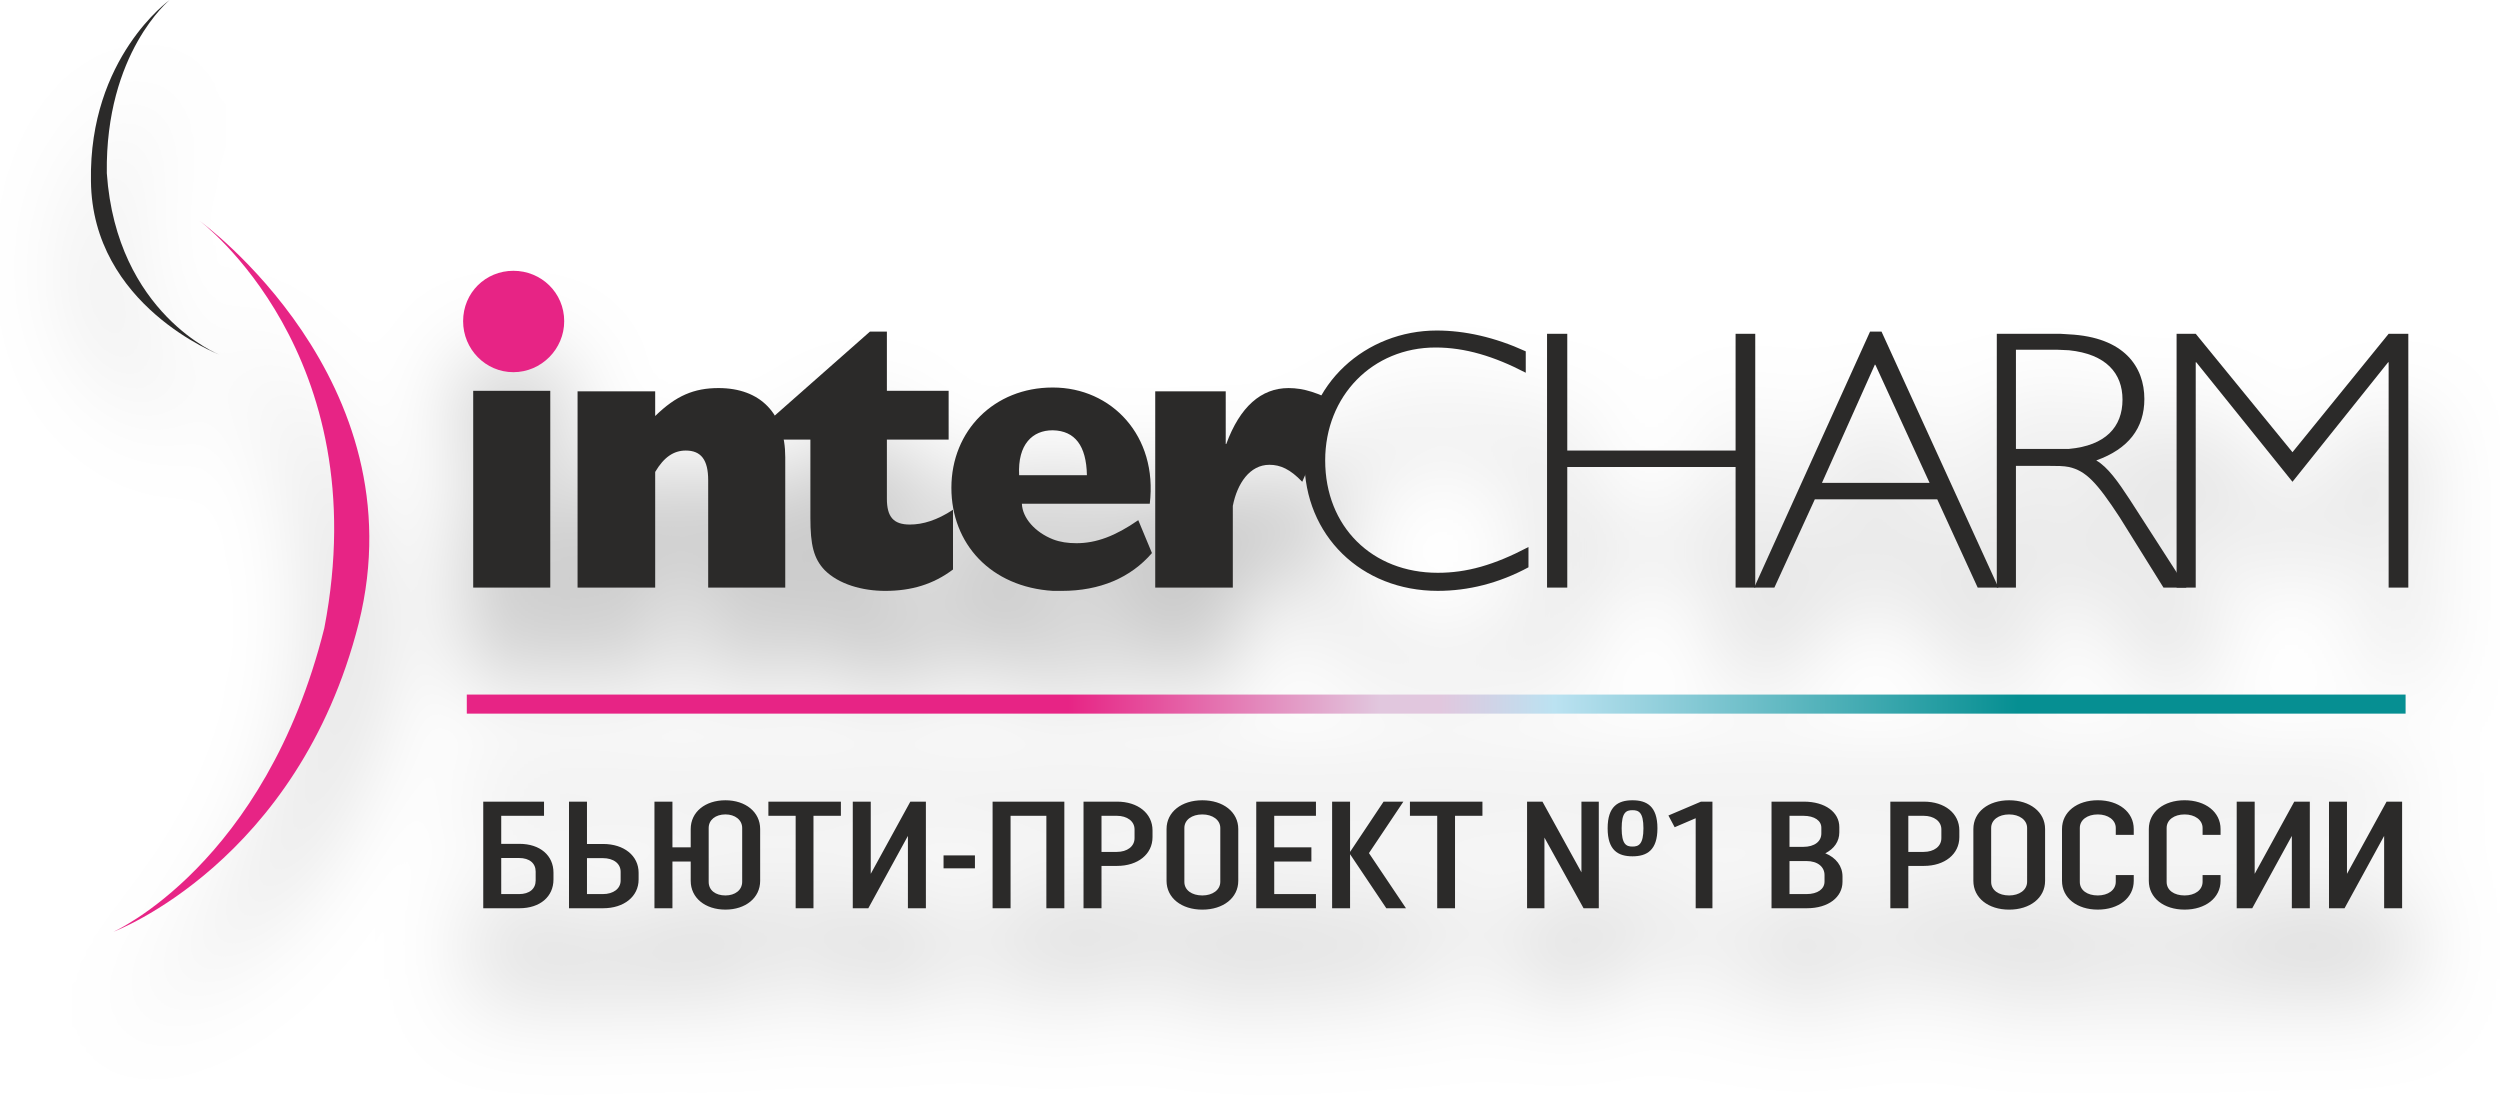
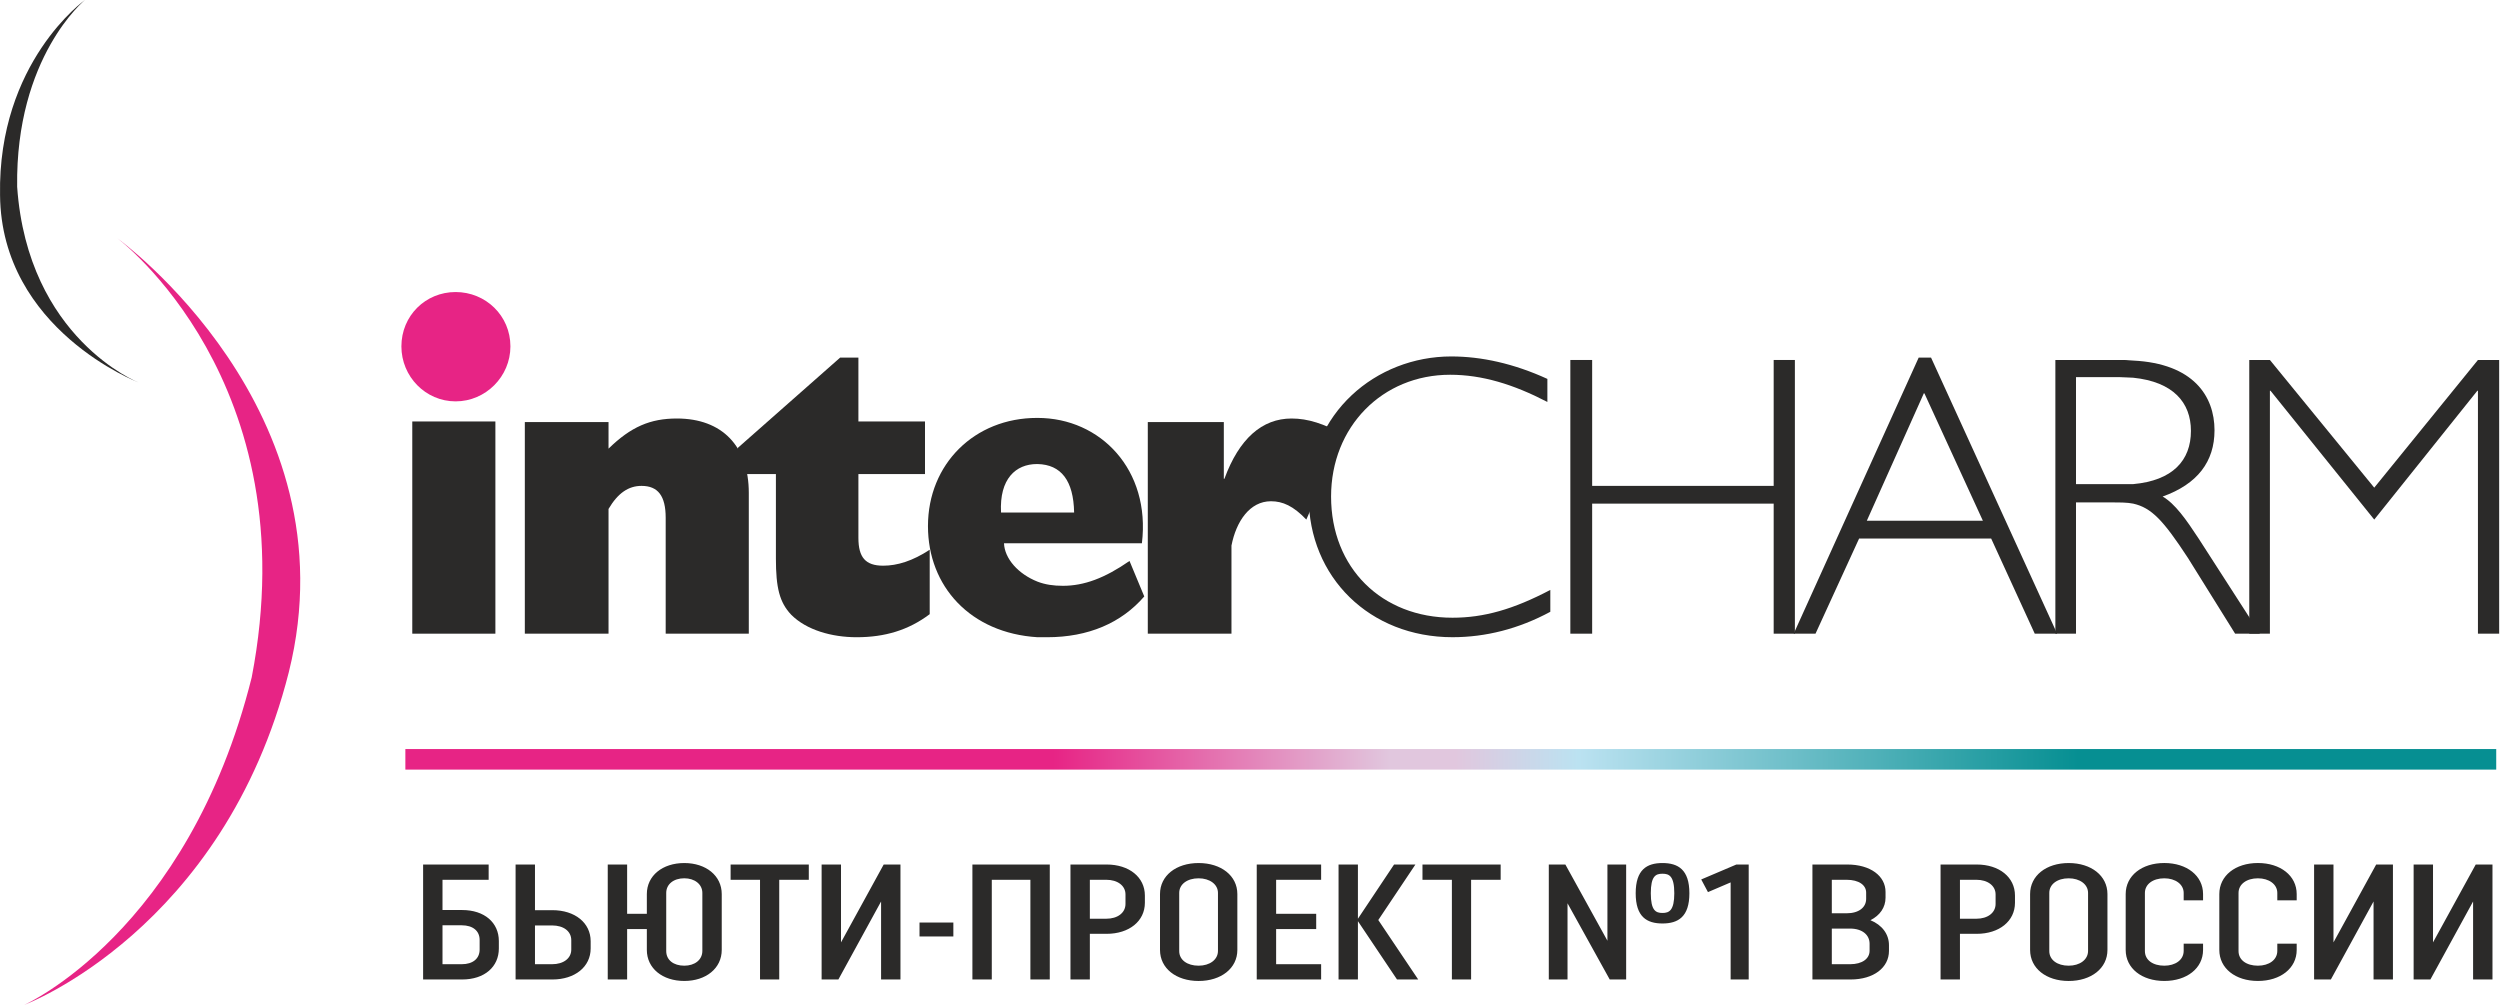
- <svg xmlns="http://www.w3.org/2000/svg" width="110" height="49" viewBox="0 0 110 49" fill="none">
-   <g filter="url(#filter0_d)">
-     <path d="M20.821 25.854H24.212V17.196H20.821V25.854Z" fill="#2B2A29" />
-     <path d="M24.825 14.133C24.825 15.363 23.815 16.376 22.589 16.376C21.363 16.376 20.377 15.363 20.377 14.133C20.377 12.88 21.363 11.915 22.589 11.915C23.815 11.915 24.825 12.88 24.825 14.133Z" fill="#E72485" />
-     <path d="M7.465 0C7.465 0 3.906 2.533 4.002 7.959C4.05 13.458 9.653 15.605 9.653 15.605C9.653 15.605 5.132 13.82 4.7 7.621C4.627 2.315 7.465 0 7.465 0V0Z" fill="#2B2A29" />
-     <path d="M4.988 41C4.988 41 13.115 37.962 15.784 27.422C18.453 16.713 8.787 9.72 8.787 9.72C8.787 9.72 16.602 15.556 14.269 27.639C11.672 38.034 4.988 41 4.988 41V41Z" fill="#E72485" />
-     <path d="M25.413 17.22H28.828V18.305C29.741 17.412 30.535 17.075 31.617 17.075C33.468 17.075 34.551 18.208 34.551 20.114V25.854H31.16V21.127C31.16 20.235 30.848 19.824 30.174 19.824C29.645 19.824 29.212 20.114 28.828 20.765V25.854H25.413V17.22Z" fill="#2B2A29" />
-     <path d="M41.932 25.058C41.067 25.709 40.105 25.999 38.951 25.999C37.941 25.999 36.907 25.709 36.282 25.082C35.801 24.575 35.657 23.973 35.657 22.791V19.342H34.094V18.281L38.277 14.591H39.023V17.196H41.74V19.342H39.023V21.946C39.023 22.742 39.312 23.08 40.033 23.08C40.61 23.08 41.235 22.887 41.932 22.429V25.058L41.932 25.058Z" fill="#2B2A29" />
-     <path d="M46.333 18.933C47.295 18.956 47.8 19.608 47.824 20.91H46.333V22.164H50.59C50.95 19.174 48.906 17.051 46.333 17.051V18.933ZM46.333 25.999V23.732C46.646 23.852 46.982 23.901 47.367 23.901C48.233 23.901 49.075 23.587 50.084 22.887L50.686 24.335C49.748 25.42 48.401 25.999 46.718 25.999H46.333ZM44.842 20.91C44.77 19.536 45.444 18.933 46.309 18.933H46.333V17.051H46.309C43.76 17.051 41.861 18.933 41.861 21.465C41.861 23.924 43.592 25.83 46.333 25.999V23.732C45.54 23.418 44.987 22.791 44.963 22.164H46.333V20.91H44.842Z" fill="#2B2A29" />
-     <path d="M53.932 17.22V19.535H53.956C54.557 17.895 55.495 17.075 56.697 17.075C57.37 17.075 58.02 17.292 58.813 17.726L57.298 21.199C56.769 20.644 56.336 20.451 55.855 20.451C54.99 20.451 54.437 21.271 54.244 22.26V25.854H50.83V17.22H53.932H53.932Z" fill="#2B2A29" />
-     <path d="M67.133 16.4C65.739 15.676 64.464 15.29 63.165 15.29C60.4 15.29 58.308 17.412 58.308 20.259C58.308 23.175 60.376 25.203 63.261 25.203C64.536 25.203 65.738 24.865 67.253 24.069V24.961C65.954 25.661 64.608 25.998 63.261 25.998C59.895 25.998 57.394 23.562 57.394 20.259C57.394 16.858 60.135 14.543 63.213 14.543C64.44 14.543 65.762 14.832 67.133 15.459V16.4L67.133 16.4Z" fill="#2B2A29" />
-     <path d="M77.231 25.854H76.366V20.548H68.96V25.854H68.07V14.687H68.96V19.824H76.366V14.687H77.231V25.854Z" fill="#2B2A29" />
-     <path d="M84.902 21.247H82.522V21.971H85.239L87.018 25.854H87.931L82.787 14.591H82.522V16.062L84.902 21.247ZM82.522 21.247H80.166L82.497 16.038L82.522 16.062V14.591H82.282L77.183 25.854H78.073L79.852 21.971H82.522V21.247H82.522Z" fill="#2B2A29" />
-     <path d="M91.034 15.411C92.668 15.579 93.39 16.424 93.39 17.581C93.39 18.787 92.645 19.607 91.034 19.752V20.548C91.779 20.716 92.26 21.223 93.269 22.766L95.193 25.854H96.203L93.703 21.971C93.197 21.199 92.741 20.548 92.235 20.259C93.655 19.752 94.352 18.835 94.352 17.557C94.352 16.159 93.486 14.832 91.033 14.711V15.411H91.034ZM88.701 15.387H90.48C90.674 15.387 90.866 15.411 91.034 15.411V14.711C90.913 14.711 90.793 14.687 90.649 14.687H87.859V25.854H88.701V20.499H90.168C90.504 20.499 90.793 20.499 91.034 20.548V19.752H88.701V15.387L88.701 15.387Z" fill="#2B2A29" />
-     <path d="M105.1 14.687H105.966V25.854H105.1V15.941H105.077L100.869 21.199L96.636 15.941H96.612V25.854H95.77V14.687H96.612L100.869 19.897L105.1 14.687Z" fill="#2B2A29" />
-     <path fill-rule="evenodd" clip-rule="evenodd" d="M22.852 39.963C23.77 39.963 24.353 39.447 24.353 38.697V38.395C24.353 37.645 23.77 37.129 22.852 37.129H22.054V35.895H23.937V35.272H21.263V39.963H22.852L22.852 39.963ZM22.838 37.752C23.3 37.752 23.569 37.986 23.569 38.348V38.743C23.569 39.105 23.3 39.34 22.838 39.34H22.054V37.752H22.838ZM25.036 39.963H26.537C27.456 39.963 28.099 39.447 28.099 38.697V38.401C28.099 37.651 27.456 37.135 26.537 37.135H25.827V35.272H25.036V39.963ZM26.524 37.758C26.993 37.758 27.308 37.993 27.308 38.361V38.743C27.308 39.099 26.993 39.34 26.524 39.34H25.827V37.758H26.524ZM29.587 39.963V37.906H30.391V38.757C30.391 39.507 31.028 40.023 31.919 40.023C32.804 40.023 33.447 39.507 33.447 38.757V36.478C33.447 35.728 32.804 35.212 31.919 35.212C31.028 35.212 30.391 35.728 30.391 36.478V37.283H29.587V35.272H28.796V39.963H29.587ZM32.656 38.797C32.656 39.166 32.341 39.4 31.919 39.4C31.483 39.4 31.182 39.172 31.182 38.804V36.431C31.182 36.076 31.483 35.834 31.919 35.834C32.341 35.834 32.656 36.076 32.656 36.431V38.797V38.797ZM36.999 35.272H33.809V35.895H35.009V39.963H35.793V35.895H36.999V35.272ZM38.206 39.963L39.948 36.78V39.963H40.739V35.272H40.055L38.313 38.449V35.272H37.522V39.963H38.206ZM41.516 38.207H42.897V37.638H41.516V38.207ZM44.465 39.963V35.895H46.04V39.963H46.831V35.272H43.674V39.963H44.465ZM49.15 38.1C50.068 38.1 50.711 37.584 50.711 36.833V36.538C50.711 35.788 50.068 35.272 49.15 35.272H47.675V39.963H48.466V38.1H49.15ZM49.136 35.895C49.599 35.895 49.92 36.137 49.92 36.492V36.88C49.92 37.242 49.599 37.484 49.136 37.484H48.466V35.895H49.136V35.895ZM54.484 38.757V36.478C54.484 35.728 53.821 35.212 52.903 35.212C51.985 35.212 51.328 35.728 51.328 36.478V38.757C51.328 39.508 51.985 40.024 52.903 40.024C53.821 40.024 54.484 39.508 54.484 38.757ZM53.693 38.797C53.693 39.159 53.352 39.4 52.903 39.4C52.44 39.4 52.112 39.166 52.112 38.804V36.431C52.112 36.076 52.44 35.835 52.903 35.835C53.352 35.835 53.693 36.076 53.693 36.431V38.797V38.797ZM57.902 39.34H56.066V37.906H57.701V37.283H56.066V35.895H57.902V35.272H55.275V39.963H57.902V39.34ZM60.998 39.963H61.863L60.234 37.537L61.749 35.272H60.878L59.403 37.484V35.272H58.613V39.963H59.403V37.584L60.998 39.963H60.998ZM65.227 35.272H62.037V35.895H63.237V39.963H64.021V35.895H65.227V35.272ZM67.955 39.963V36.854L69.677 39.963H70.347V35.272H69.583V38.382L67.868 35.272H67.191V39.963H67.955H67.955ZM72.927 36.445C72.927 35.48 72.465 35.212 71.829 35.212C71.192 35.212 70.736 35.48 70.736 36.445C70.736 37.41 71.192 37.678 71.829 37.678C72.465 37.678 72.927 37.41 72.927 36.445ZM72.311 36.445C72.311 37.148 72.103 37.249 71.829 37.249C71.554 37.249 71.353 37.148 71.353 36.445C71.353 35.741 71.554 35.648 71.829 35.648C72.103 35.648 72.311 35.741 72.311 36.445ZM73.41 35.882L73.685 36.398L74.61 36.002V39.963H75.347V35.272H74.844L73.41 35.882V35.882ZM77.947 39.963H79.502C80.454 39.963 81.07 39.474 81.07 38.797V38.563C81.07 38.114 80.789 37.738 80.313 37.544C80.702 37.35 80.93 37.021 80.93 36.626V36.391C80.93 35.741 80.313 35.272 79.368 35.272H77.947V39.963ZM79.482 37.886C79.985 37.886 80.279 38.147 80.279 38.502V38.791C80.279 39.112 79.984 39.34 79.482 39.34H78.738V37.886H79.482V37.886ZM79.341 35.895C79.851 35.895 80.139 36.117 80.139 36.418V36.673C80.139 37.014 79.851 37.262 79.341 37.262H78.738V35.895H79.341ZM84.649 38.1C85.567 38.1 86.211 37.584 86.211 36.833V36.538C86.211 35.788 85.567 35.272 84.649 35.272H83.175V39.963H83.966V38.1H84.649ZM84.636 35.895C85.098 35.895 85.42 36.137 85.42 36.492V36.88C85.42 37.242 85.098 37.484 84.636 37.484H83.966V35.895H84.636V35.895ZM89.984 38.757V36.478C89.984 35.728 89.32 35.212 88.402 35.212C87.484 35.212 86.828 35.728 86.828 36.478V38.757C86.828 39.508 87.484 40.024 88.402 40.024C89.321 40.024 89.984 39.508 89.984 38.757ZM89.193 38.797C89.193 39.159 88.851 39.4 88.402 39.4C87.94 39.4 87.611 39.166 87.611 38.804V36.431C87.611 36.076 87.94 35.835 88.402 35.835C88.851 35.835 89.193 36.076 89.193 36.431V38.797V38.797ZM93.094 38.502V38.797C93.094 39.166 92.752 39.4 92.303 39.4C91.84 39.4 91.512 39.172 91.512 38.804V36.431C91.512 36.076 91.84 35.835 92.303 35.835C92.752 35.835 93.094 36.076 93.094 36.431V36.733H93.885V36.478C93.885 35.728 93.221 35.211 92.303 35.211C91.385 35.211 90.728 35.728 90.728 36.478V38.757C90.728 39.507 91.385 40.023 92.303 40.023C93.221 40.023 93.885 39.507 93.885 38.757V38.502H93.094V38.502ZM96.914 38.502V38.797C96.914 39.166 96.572 39.4 96.123 39.4C95.66 39.4 95.332 39.172 95.332 38.804V36.431C95.332 36.076 95.66 35.835 96.123 35.835C96.572 35.835 96.914 36.076 96.914 36.431V36.733H97.705V36.478C97.705 35.728 97.041 35.211 96.123 35.211C95.205 35.211 94.548 35.728 94.548 36.478V38.757C94.548 39.507 95.204 40.023 96.123 40.023C97.041 40.023 97.705 39.507 97.705 38.757V38.502H96.914V38.502ZM99.099 39.963L100.841 36.78V39.963H101.632V35.272H100.948L99.206 38.449V35.272H98.415V39.963H99.099ZM103.16 39.963L104.902 36.78V39.963H105.693V35.272H105.01L103.267 38.449V35.272H102.476V39.963H103.16Z" fill="#2B2A29" />
-     <path fill-rule="evenodd" clip-rule="evenodd" d="M20.539 31.4H105.846V30.561H20.539V31.4Z" fill="url(#paint0_linear)" />
-   </g>
+ <svg xmlns="http://www.w3.org/2000/svg" width="102" height="41" viewBox="0 0 102 41" fill="none">
+   <path d="M16.821 25.854H20.212V17.196H16.821V25.854Z" fill="#2B2A29" />
+   <path d="M20.825 14.133C20.825 15.363 19.815 16.376 18.589 16.376C17.363 16.376 16.377 15.363 16.377 14.133C16.377 12.88 17.363 11.915 18.589 11.915C19.815 11.915 20.825 12.88 20.825 14.133Z" fill="#E72485" />
+   <path d="M3.465 0C3.465 0 -0.094 2.533 0.002 7.959C0.05 13.458 5.653 15.605 5.653 15.605C5.653 15.605 1.132 13.82 0.7 7.621C0.627 2.315 3.465 0 3.465 0V0Z" fill="#2B2A29" />
+   <path d="M0.988 41C0.988 41 9.115 37.962 11.784 27.422C14.453 16.713 4.787 9.72 4.787 9.72C4.787 9.72 12.602 15.556 10.269 27.639C7.672 38.034 0.988 41 0.988 41V41Z" fill="#E72485" />
+   <path d="M21.413 17.22H24.828V18.305C25.741 17.412 26.535 17.075 27.617 17.075C29.468 17.075 30.551 18.208 30.551 20.114V25.854H27.16V21.127C27.16 20.235 26.848 19.824 26.174 19.824C25.645 19.824 25.212 20.114 24.828 20.765V25.854H21.413V17.22Z" fill="#2B2A29" />
+   <path d="M37.932 25.058C37.067 25.709 36.105 25.999 34.951 25.999C33.941 25.999 32.907 25.709 32.282 25.082C31.801 24.575 31.657 23.973 31.657 22.791V19.342H30.094V18.281L34.277 14.591H35.023V17.196H37.74V19.342H35.023V21.946C35.023 22.742 35.312 23.08 36.033 23.08C36.61 23.08 37.235 22.887 37.932 22.429V25.058L37.932 25.058Z" fill="#2B2A29" />
+   <path d="M42.333 18.933C43.295 18.956 43.8 19.608 43.824 20.91H42.333V22.164H46.59C46.95 19.174 44.906 17.051 42.333 17.051V18.933ZM42.333 25.999V23.732C42.646 23.852 42.982 23.901 43.367 23.901C44.233 23.901 45.075 23.587 46.084 22.887L46.686 24.335C45.748 25.42 44.401 25.999 42.718 25.999H42.333ZM40.842 20.91C40.77 19.536 41.444 18.933 42.309 18.933H42.333V17.051H42.309C39.76 17.051 37.861 18.933 37.861 21.465C37.861 23.924 39.592 25.83 42.333 25.999V23.732C41.54 23.418 40.987 22.791 40.963 22.164H42.333V20.91H40.842Z" fill="#2B2A29" />
+   <path d="M49.932 17.22V19.535H49.956C50.557 17.895 51.495 17.075 52.697 17.075C53.37 17.075 54.02 17.292 54.813 17.726L53.298 21.199C52.769 20.644 52.336 20.451 51.855 20.451C50.99 20.451 50.437 21.271 50.244 22.26V25.854H46.83V17.22H49.932H49.932Z" fill="#2B2A29" />
+   <path d="M63.133 16.4C61.739 15.676 60.464 15.29 59.165 15.29C56.4 15.29 54.308 17.412 54.308 20.259C54.308 23.175 56.376 25.203 59.261 25.203C60.536 25.203 61.738 24.865 63.253 24.069V24.961C61.955 25.661 60.608 25.998 59.261 25.998C55.895 25.998 53.394 23.562 53.394 20.259C53.394 16.858 56.135 14.543 59.213 14.543C60.44 14.543 61.762 14.832 63.133 15.459V16.4L63.133 16.4Z" fill="#2B2A29" />
+   <path d="M73.231 25.854H72.366V20.548H64.96V25.854H64.07V14.687H64.96V19.824H72.366V14.687H73.231V25.854Z" fill="#2B2A29" />
+   <path d="M80.902 21.247H78.522V21.971H81.239L83.018 25.854H83.931L78.787 14.591H78.522V16.062L80.902 21.247ZM78.522 21.247H76.166L78.497 16.038L78.522 16.062V14.591H78.282L73.183 25.854H74.073L75.852 21.971H78.522V21.247H78.522Z" fill="#2B2A29" />
+   <path d="M87.034 15.411C88.668 15.579 89.39 16.424 89.39 17.581C89.39 18.787 88.645 19.607 87.034 19.752V20.548C87.779 20.716 88.26 21.223 89.269 22.766L91.193 25.854H92.203L89.703 21.971C89.197 21.199 88.741 20.548 88.235 20.259C89.655 19.752 90.352 18.835 90.352 17.557C90.352 16.159 89.486 14.832 87.033 14.711V15.411H87.034ZM84.701 15.387H86.48C86.674 15.387 86.866 15.411 87.034 15.411V14.711C86.913 14.711 86.793 14.687 86.649 14.687H83.859V25.854H84.701V20.499H86.168C86.504 20.499 86.793 20.499 87.034 20.548V19.752H84.701V15.387L84.701 15.387Z" fill="#2B2A29" />
+   <path d="M101.1 14.687H101.966V25.854H101.1V15.941H101.077L96.869 21.199L92.636 15.941H92.612V25.854H91.77V14.687H92.612L96.869 19.897L101.1 14.687Z" fill="#2B2A29" />
+   <path fill-rule="evenodd" clip-rule="evenodd" d="M18.852 39.963C19.77 39.963 20.353 39.447 20.353 38.697V38.395C20.353 37.645 19.77 37.129 18.852 37.129H18.054V35.895H19.937V35.272H17.263V39.963H18.852L18.852 39.963ZM18.838 37.752C19.3 37.752 19.569 37.986 19.569 38.348V38.743C19.569 39.105 19.3 39.34 18.838 39.34H18.054V37.752H18.838ZM21.036 39.963H22.537C23.456 39.963 24.099 39.447 24.099 38.697V38.401C24.099 37.651 23.456 37.135 22.537 37.135H21.827V35.272H21.036V39.963ZM22.524 37.758C22.993 37.758 23.308 37.993 23.308 38.361V38.743C23.308 39.099 22.993 39.34 22.524 39.34H21.827V37.758H22.524ZM25.587 39.963V37.906H26.391V38.757C26.391 39.507 27.028 40.023 27.919 40.023C28.804 40.023 29.447 39.507 29.447 38.757V36.478C29.447 35.728 28.804 35.212 27.919 35.212C27.028 35.212 26.391 35.728 26.391 36.478V37.283H25.587V35.272H24.796V39.963H25.587ZM28.656 38.797C28.656 39.166 28.341 39.4 27.919 39.4C27.483 39.4 27.182 39.172 27.182 38.804V36.431C27.182 36.076 27.483 35.834 27.919 35.834C28.341 35.834 28.656 36.076 28.656 36.431V38.797V38.797ZM32.999 35.272H29.809V35.895H31.009V39.963H31.793V35.895H32.999V35.272ZM34.206 39.963L35.948 36.78V39.963H36.739V35.272H36.055L34.313 38.449V35.272H33.522V39.963H34.206ZM37.516 38.207H38.897V37.638H37.516V38.207ZM40.465 39.963V35.895H42.04V39.963H42.831V35.272H39.674V39.963H40.465ZM45.15 38.1C46.068 38.1 46.711 37.584 46.711 36.833V36.538C46.711 35.788 46.068 35.272 45.15 35.272H43.675V39.963H44.466V38.1H45.15ZM45.136 35.895C45.599 35.895 45.92 36.137 45.92 36.492V36.88C45.92 37.242 45.599 37.484 45.136 37.484H44.466V35.895H45.136V35.895ZM50.484 38.757V36.478C50.484 35.728 49.821 35.212 48.903 35.212C47.985 35.212 47.328 35.728 47.328 36.478V38.757C47.328 39.508 47.985 40.024 48.903 40.024C49.821 40.024 50.484 39.508 50.484 38.757ZM49.693 38.797C49.693 39.159 49.352 39.4 48.903 39.4C48.44 39.4 48.112 39.166 48.112 38.804V36.431C48.112 36.076 48.44 35.835 48.903 35.835C49.352 35.835 49.693 36.076 49.693 36.431V38.797V38.797ZM53.902 39.34H52.066V37.906H53.701V37.283H52.066V35.895H53.902V35.272H51.275V39.963H53.902V39.34ZM56.998 39.963H57.863L56.234 37.537L57.749 35.272H56.878L55.403 37.484V35.272H54.613V39.963H55.403V37.584L56.998 39.963H56.998ZM61.227 35.272H58.037V35.895H59.237V39.963H60.021V35.895H61.227V35.272ZM63.955 39.963V36.854L65.677 39.963H66.347V35.272H65.583V38.382L63.867 35.272H63.191V39.963H63.955H63.955ZM68.927 36.445C68.927 35.48 68.465 35.212 67.829 35.212C67.192 35.212 66.736 35.48 66.736 36.445C66.736 37.41 67.192 37.678 67.829 37.678C68.465 37.678 68.927 37.41 68.927 36.445ZM68.311 36.445C68.311 37.148 68.103 37.249 67.829 37.249C67.554 37.249 67.353 37.148 67.353 36.445C67.353 35.741 67.554 35.648 67.829 35.648C68.103 35.648 68.311 35.741 68.311 36.445ZM69.41 35.882L69.685 36.398L70.61 36.002V39.963H71.347V35.272H70.844L69.41 35.882V35.882ZM73.947 39.963H75.502C76.454 39.963 77.07 39.474 77.07 38.797V38.563C77.07 38.114 76.789 37.738 76.313 37.544C76.702 37.35 76.93 37.021 76.93 36.626V36.391C76.93 35.741 76.313 35.272 75.368 35.272H73.947V39.963ZM75.482 37.886C75.985 37.886 76.279 38.147 76.279 38.502V38.791C76.279 39.112 75.984 39.34 75.482 39.34H74.738V37.886H75.482V37.886ZM75.341 35.895C75.851 35.895 76.139 36.117 76.139 36.418V36.673C76.139 37.014 75.851 37.262 75.341 37.262H74.738V35.895H75.341ZM80.649 38.1C81.567 38.1 82.211 37.584 82.211 36.833V36.538C82.211 35.788 81.567 35.272 80.649 35.272H79.175V39.963H79.966V38.1H80.649ZM80.636 35.895C81.098 35.895 81.42 36.137 81.42 36.492V36.88C81.42 37.242 81.098 37.484 80.636 37.484H79.966V35.895H80.636V35.895ZM85.984 38.757V36.478C85.984 35.728 85.32 35.212 84.402 35.212C83.484 35.212 82.828 35.728 82.828 36.478V38.757C82.828 39.508 83.484 40.024 84.402 40.024C85.321 40.024 85.984 39.508 85.984 38.757ZM85.193 38.797C85.193 39.159 84.851 39.4 84.402 39.4C83.94 39.4 83.611 39.166 83.611 38.804V36.431C83.611 36.076 83.94 35.835 84.402 35.835C84.851 35.835 85.193 36.076 85.193 36.431V38.797V38.797ZM89.094 38.502V38.797C89.094 39.166 88.752 39.4 88.303 39.4C87.84 39.4 87.512 39.172 87.512 38.804V36.431C87.512 36.076 87.84 35.835 88.303 35.835C88.752 35.835 89.094 36.076 89.094 36.431V36.733H89.885V36.478C89.885 35.728 89.221 35.211 88.303 35.211C87.385 35.211 86.728 35.728 86.728 36.478V38.757C86.728 39.507 87.385 40.023 88.303 40.023C89.221 40.023 89.885 39.507 89.885 38.757V38.502H89.094V38.502ZM92.914 38.502V38.797C92.914 39.166 92.572 39.4 92.123 39.4C91.66 39.4 91.332 39.172 91.332 38.804V36.431C91.332 36.076 91.66 35.835 92.123 35.835C92.572 35.835 92.914 36.076 92.914 36.431V36.733H93.705V36.478C93.705 35.728 93.041 35.211 92.123 35.211C91.205 35.211 90.548 35.728 90.548 36.478V38.757C90.548 39.507 91.204 40.023 92.123 40.023C93.041 40.023 93.705 39.507 93.705 38.757V38.502H92.914V38.502ZM95.099 39.963L96.841 36.78V39.963H97.632V35.272H96.948L95.206 38.449V35.272H94.415V39.963H95.099ZM99.16 39.963L100.902 36.78V39.963H101.693V35.272H101.01L99.267 38.449V35.272H98.476V39.963H99.16Z" fill="#2B2A29" />
+   <path fill-rule="evenodd" clip-rule="evenodd" d="M16.539 31.4H101.846V30.561H16.539V31.4Z" fill="url(#paint0_linear)" />
  <defs>
-     <filter id="filter0_d" x="0" y="0" width="109.966" height="49" filterUnits="userSpaceOnUse" color-interpolation-filters="sRGB">
-       <feFlood flood-opacity="0" result="BackgroundImageFix" />
-       <feColorMatrix in="SourceAlpha" type="matrix" values="0 0 0 0 0 0 0 0 0 0 0 0 0 0 0 0 0 0 127 0" />
-       <feOffset dy="4" />
-       <feGaussianBlur stdDeviation="2" />
-       <feColorMatrix type="matrix" values="0 0 0 0 0 0 0 0 0 0 0 0 0 0 0 0 0 0 0.25 0" />
-       <feBlend mode="normal" in2="BackgroundImageFix" result="effect1_dropShadow" />
-       <feBlend mode="normal" in="SourceGraphic" in2="effect1_dropShadow" result="shape" />
-     </filter>
-     <linearGradient id="paint0_linear" x1="20.524" y1="30.981" x2="105.861" y2="30.981" gradientUnits="userSpaceOnUse">
+     <linearGradient id="paint0_linear" x1="16.524" y1="30.981" x2="101.861" y2="30.981" gradientUnits="userSpaceOnUse">
      <stop stop-color="#E72485" />
      <stop offset="0.31" stop-color="#E72485" />
      <stop offset="0.471" stop-color="#E1C7DE" />
      <stop offset="0.502" stop-color="#E1C7DE" />
      <stop offset="0.561" stop-color="#BBE2F1" />
      <stop offset="0.8" stop-color="#068F92" />
      <stop offset="1" stop-color="#068F92" />
    </linearGradient>
  </defs>
</svg>
